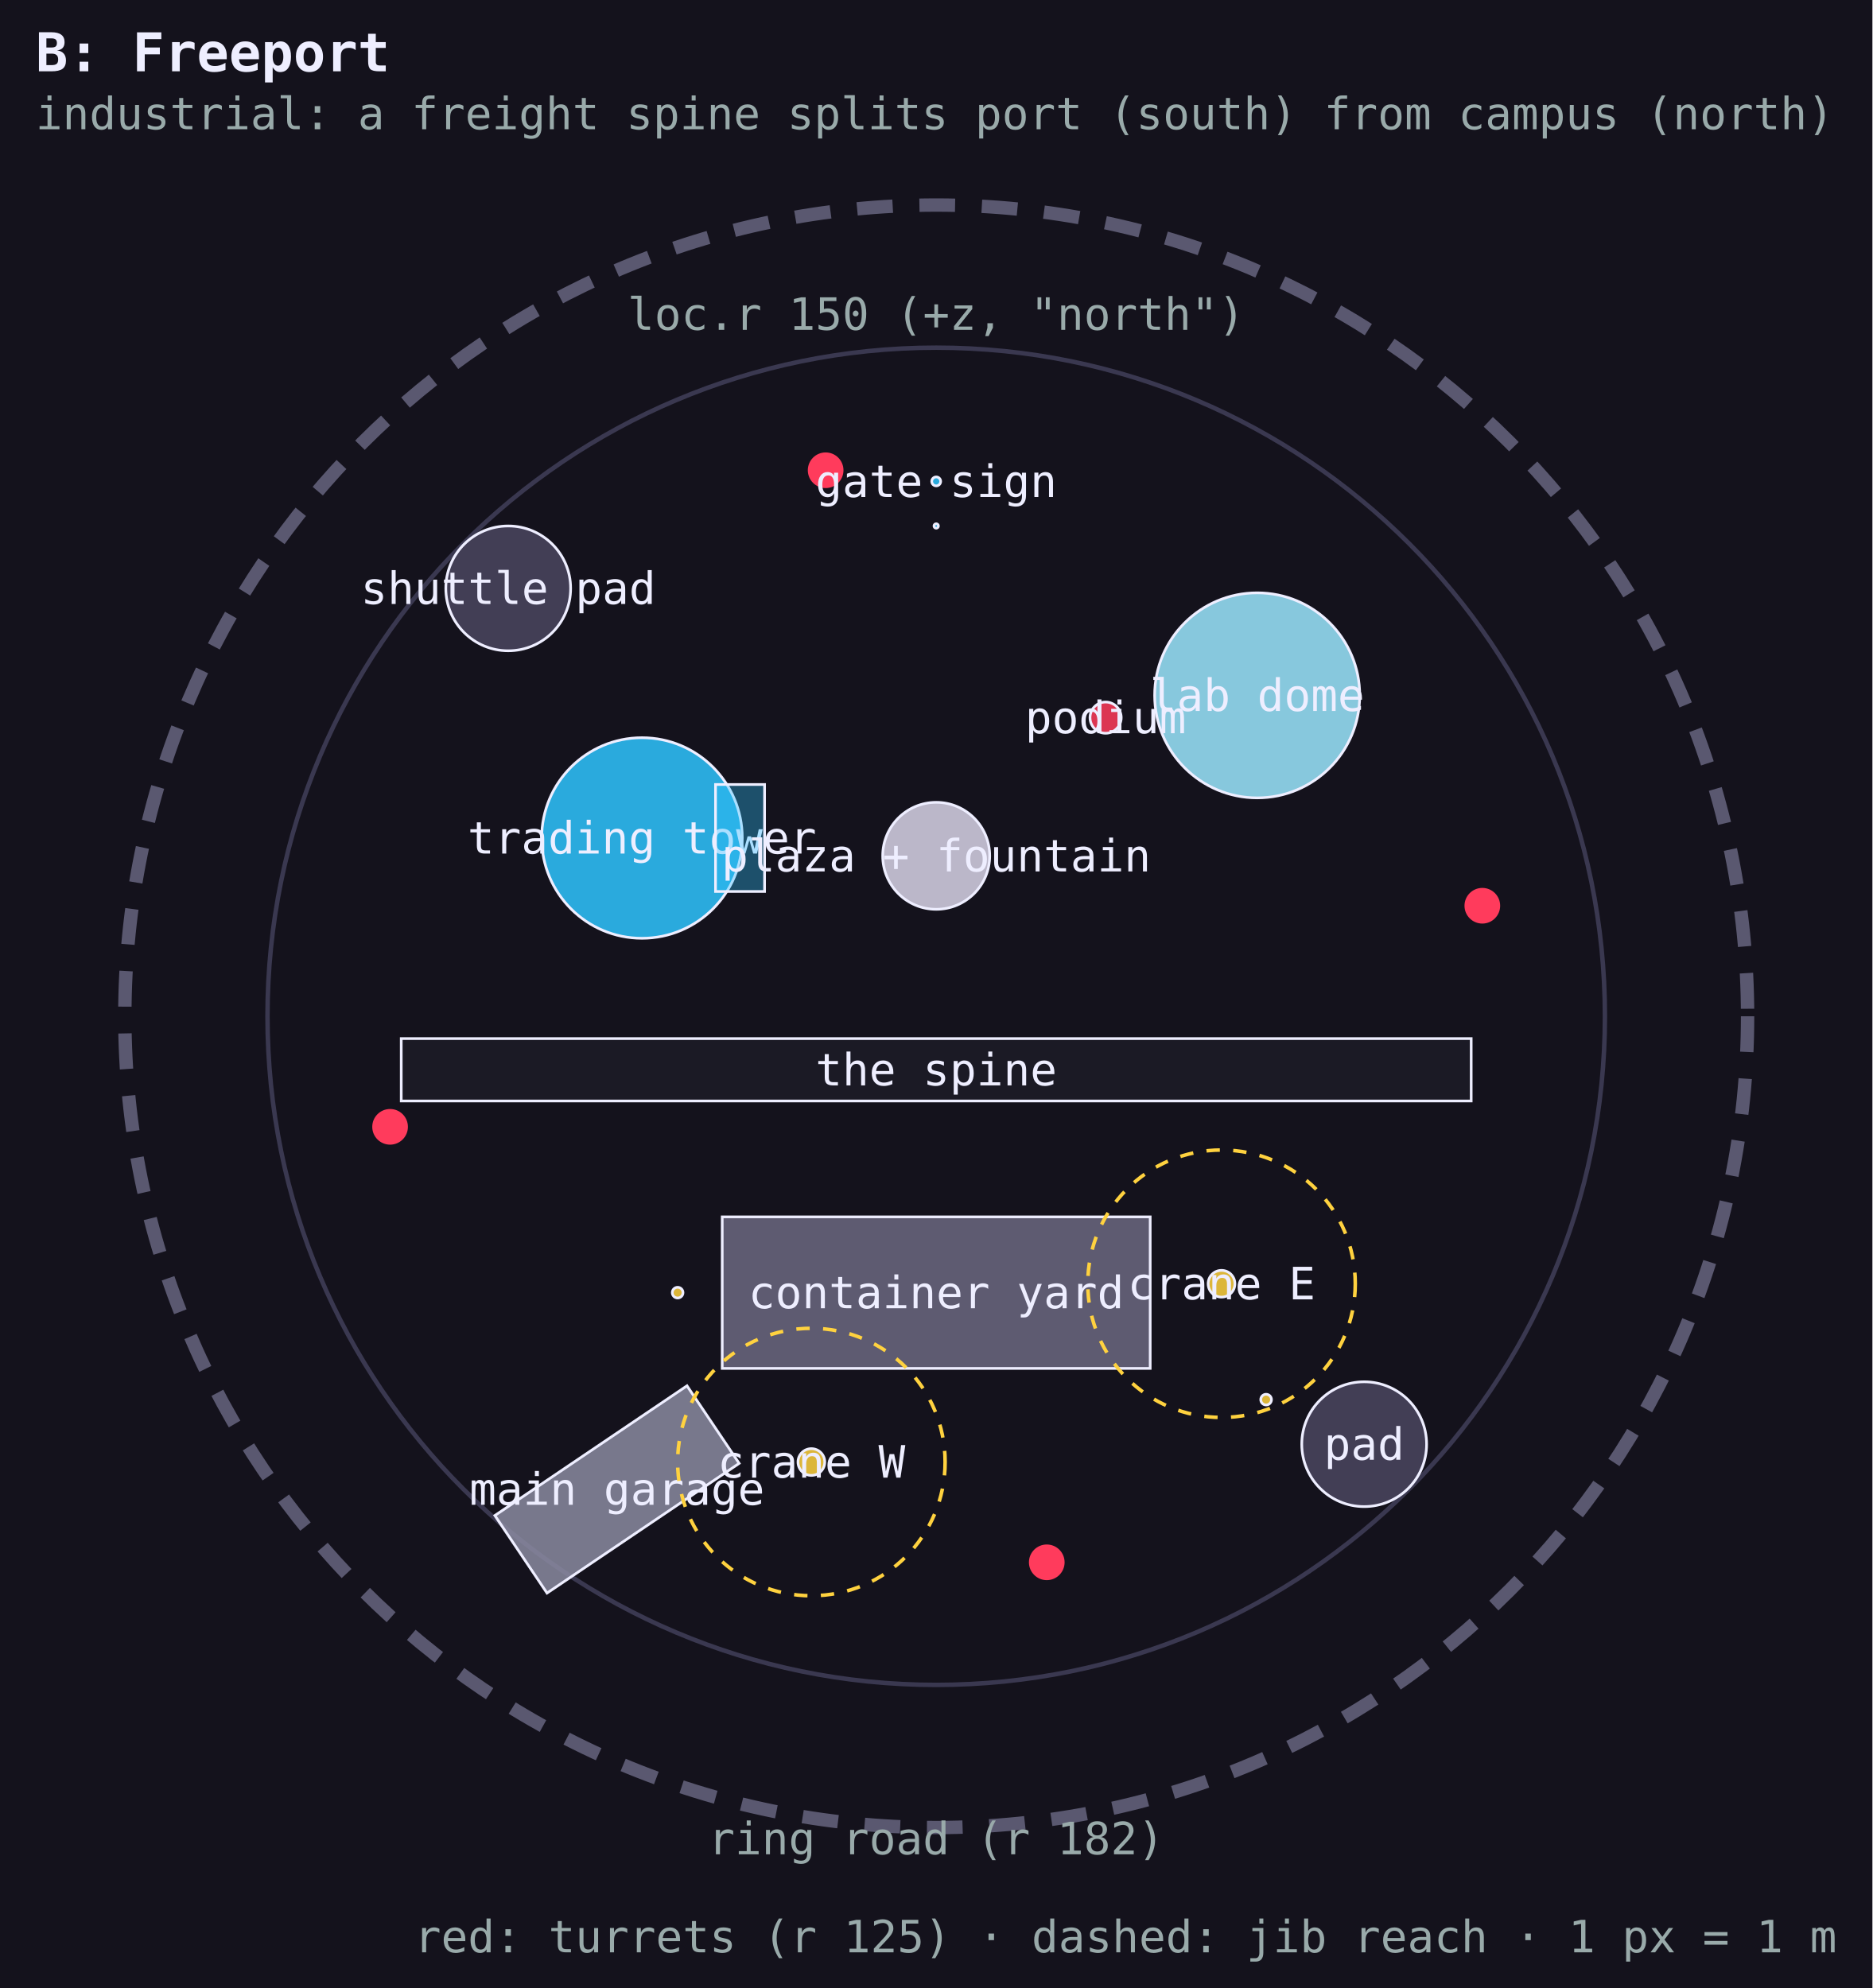
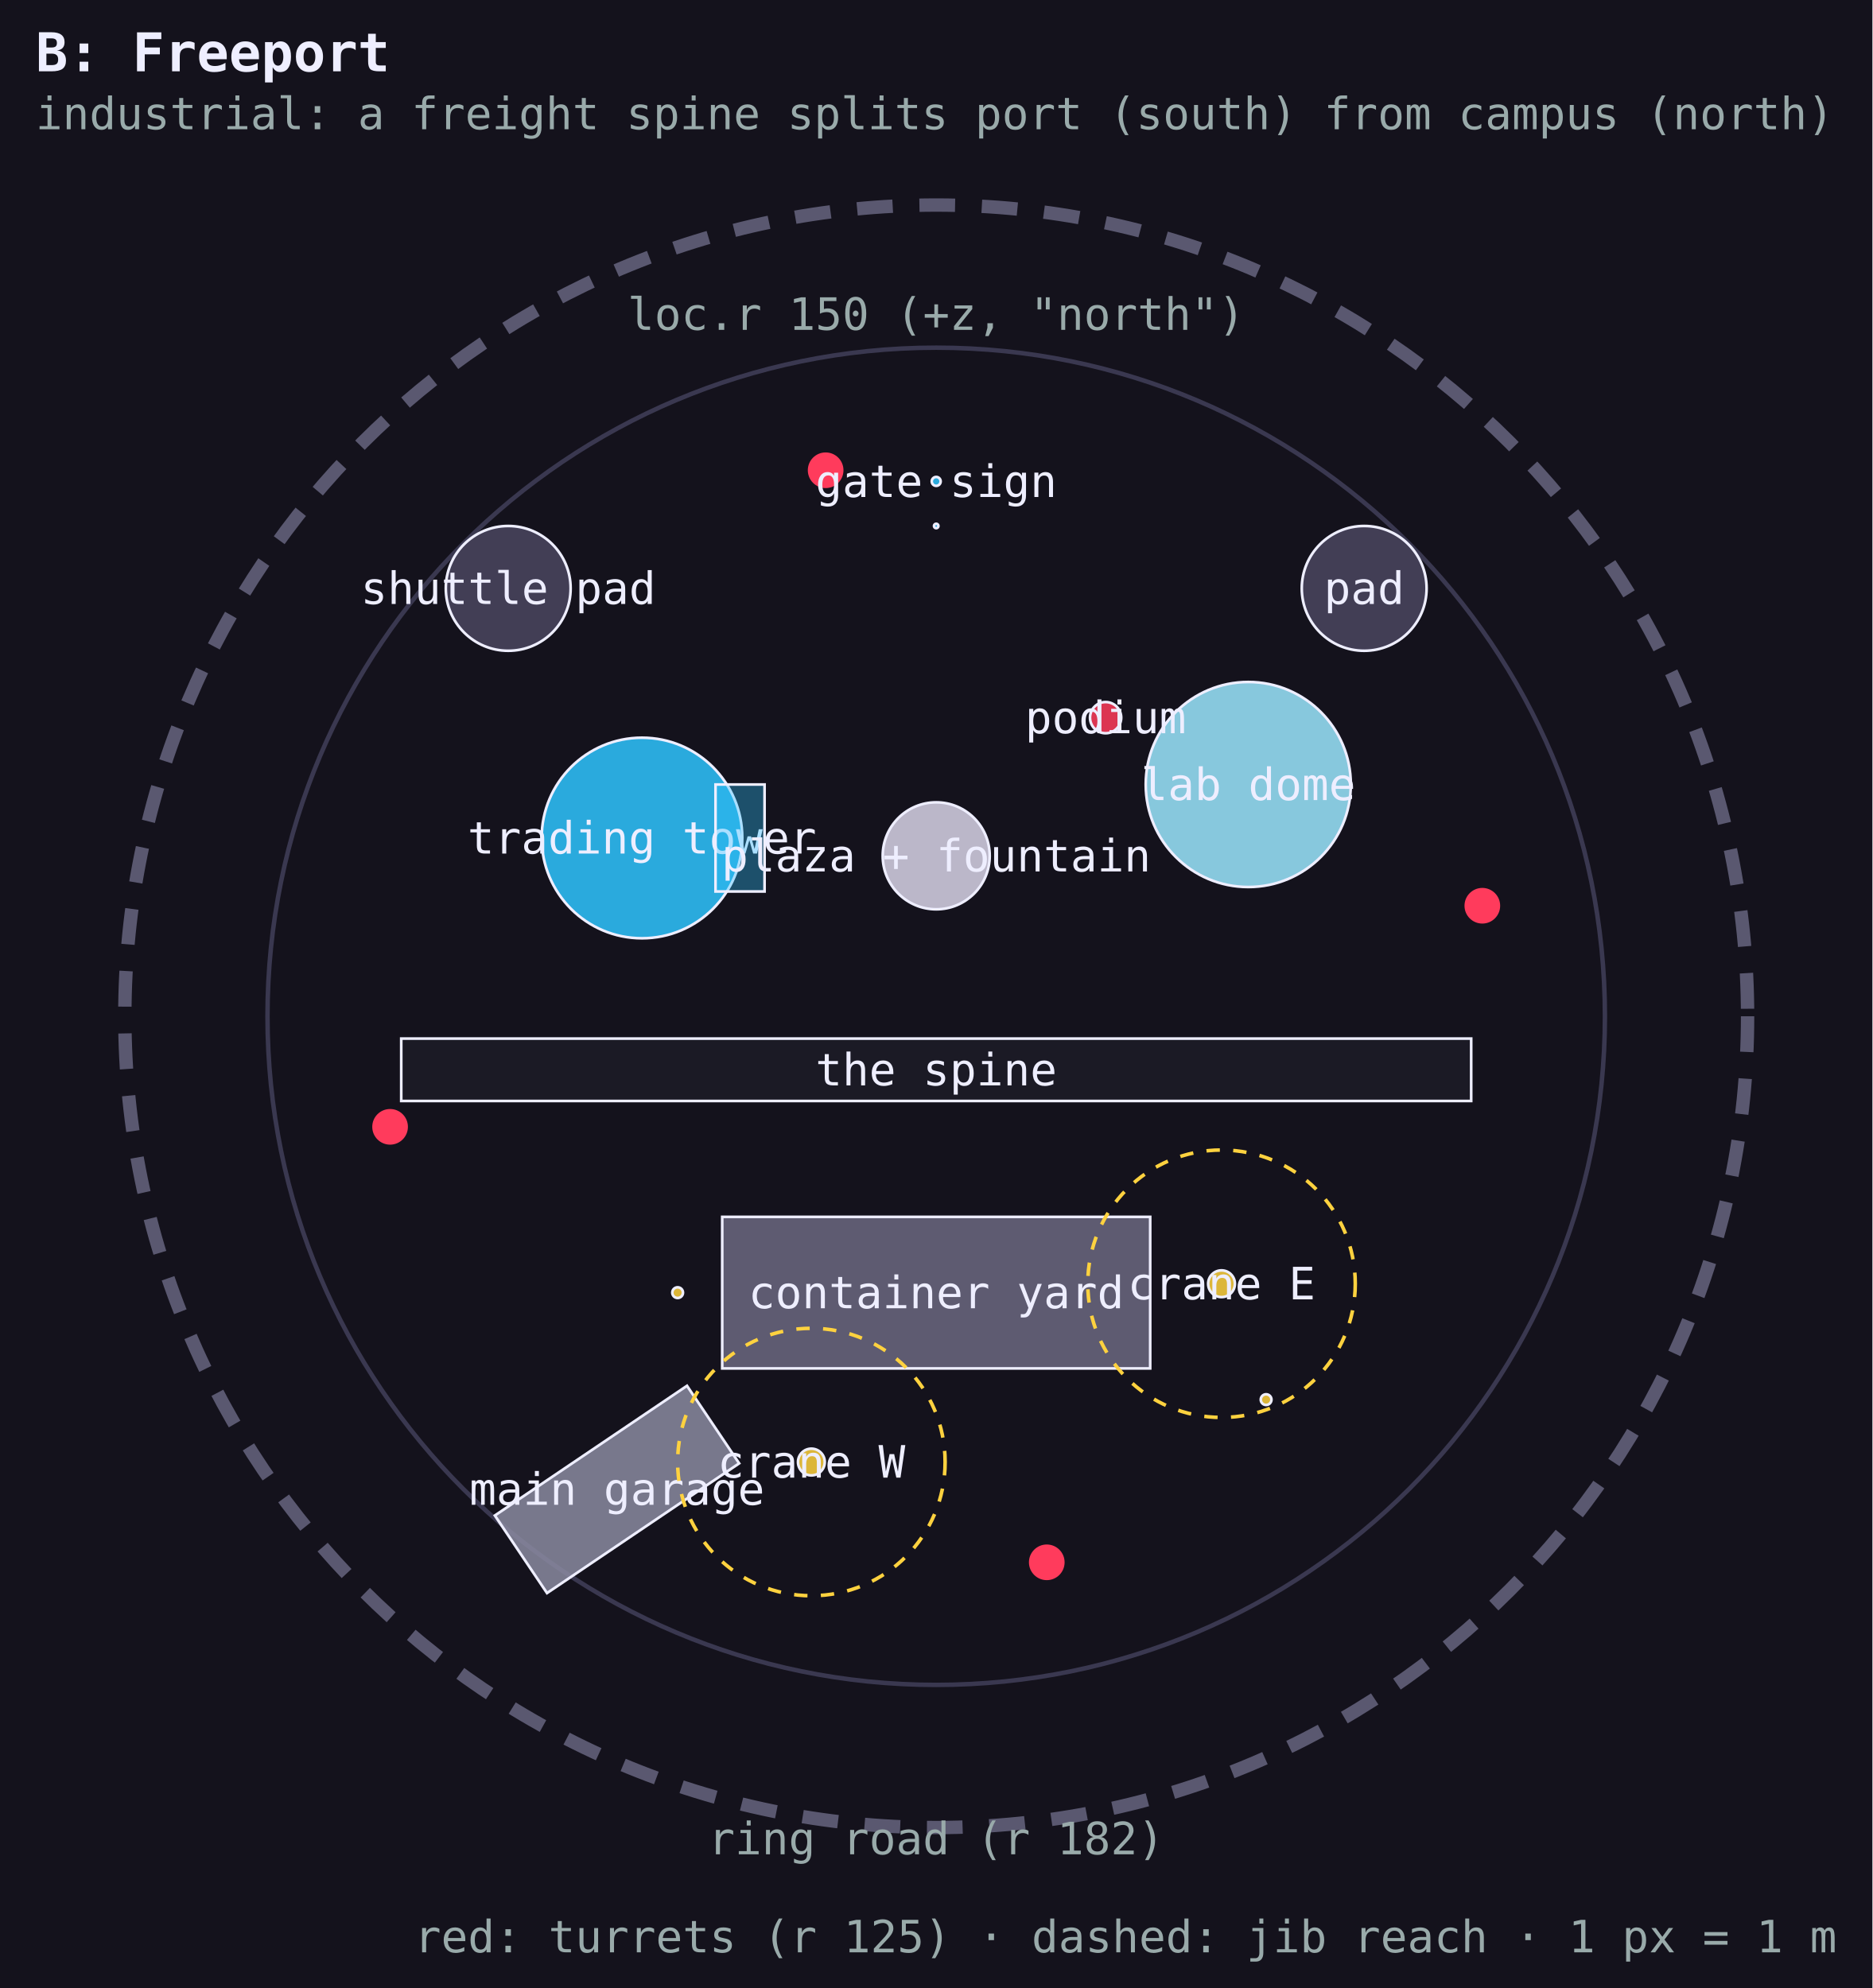
<svg xmlns="http://www.w3.org/2000/svg" width="420" height="446" viewBox="0 0 420 446" role="img" aria-label="B: Freeport: plan of the Meridian Exchange, industrial: a freight spine splits port (south) from campus (north)">
  <style>text{font:10px ui-monospace,Menlo,monospace;fill:#eef}.t{font-size:12px;font-weight:bold}.k{fill:#9aa}</style>
  <rect width="420" height="446" fill="#14121c" />
  <text x="8" y="16" class="t">B: Freeport</text>
  <text x="8" y="29" class="k">industrial: a freight spine splits port (south) from campus (north)</text>
  <circle cx="210.0" cy="228.0" r="182" fill="none" stroke="#5a5870" stroke-width="3" stroke-dasharray="8 6" />
  <text x="210.0" y="416.0" text-anchor="middle" class="k">ring road (r 182)</text>
  <circle cx="210.0" cy="228.0" r="150" fill="none" stroke="#3a3850" stroke-width="1" />
  <text x="210.0" y="74.0" text-anchor="middle" class="k">loc.r 150 (+z, "north")</text>
  <circle cx="332.5" cy="203.2" r="4" fill="#ff3b5c" />
  <circle cx="185.2" cy="105.5" r="4" fill="#ff3b5c" />
  <circle cx="87.5" cy="252.8" r="4" fill="#ff3b5c" />
  <circle cx="234.8" cy="350.5" r="4" fill="#ff3b5c" />
  <circle cx="144.0" cy="188.0" r="22.5" fill="#2ec4ff" fill-opacity="0.85" stroke="#eef" stroke-width="0.6" />
  <text x="144.0" y="191.5" text-anchor="middle">trading tower</text>
  <polygon points="160.5,176.0 160.5,200.0 171.5,200.0 171.5,176.0" fill="#2ec4ff" fill-opacity="0.35" stroke="#eef" stroke-width="0.6" />
  <circle cx="210.0" cy="192.0" r="12.0" fill="#d8d4e8" fill-opacity="0.85" stroke="#eef" stroke-width="0.6" />
  <text x="210.0" y="195.5" text-anchor="middle">plaza + fountain</text>
  <polygon points="90.0,247.0 330.0,247.0 330.0,233.0 90.0,233.0" fill="#2a2a38" fill-opacity="0.35" stroke="#eef" stroke-width="0.6" />
  <text x="210.0" y="243.5" text-anchor="middle">the spine</text>
-   <circle cx="282.0" cy="156.0" r="23.0" fill="#9be7ff" fill-opacity="0.85" stroke="#eef" stroke-width="0.6" />
-   <text x="282.0" y="159.5" text-anchor="middle">lab dome</text>
+   <circle cx="280.0" cy="176.0" r="23.0" fill="#9be7ff" fill-opacity="0.85" stroke="#eef" stroke-width="0.6" />
+   <text x="280.0" y="179.5" text-anchor="middle">lab dome</text>
  <polygon points="154.1,310.9 111.0,340.0 122.7,357.4 165.8,328.3" fill="#8a8aa0" fill-opacity="0.85" stroke="#eef" stroke-width="0.6" />
  <text x="138.4" y="337.6" text-anchor="middle">main garage</text>
  <polygon points="162.0,307.0 258.0,307.0 258.0,273.0 162.0,273.0" fill="#6b6880" fill-opacity="0.85" stroke="#eef" stroke-width="0.6" />
  <text x="210.0" y="293.5" text-anchor="middle">container yard</text>
  <circle cx="182.0" cy="328.0" r="3.0" fill="#ffd23f" fill-opacity="0.85" stroke="#eef" stroke-width="0.6" />
  <circle cx="182.0" cy="328.0" r="30" fill="none" stroke="#ffd23f" stroke-width="0.8" stroke-dasharray="3 3" />
  <text x="182.0" y="331.5" text-anchor="middle">crane W</text>
  <circle cx="274.0" cy="288.0" r="3.0" fill="#ffd23f" fill-opacity="0.85" stroke="#eef" stroke-width="0.6" />
  <circle cx="274.0" cy="288.0" r="30" fill="none" stroke="#ffd23f" stroke-width="0.8" stroke-dasharray="3 3" />
  <text x="274.0" y="291.5" text-anchor="middle">crane E</text>
  <circle cx="114.0" cy="132.0" r="14.0" fill="#4a4660" fill-opacity="0.85" stroke="#eef" stroke-width="0.6" />
  <text x="114.0" y="135.5" text-anchor="middle">shuttle pad</text>
-   <circle cx="306.0" cy="324.0" r="14.0" fill="#4a4660" fill-opacity="0.85" stroke="#eef" stroke-width="0.6" />
-   <text x="306.0" y="327.5" text-anchor="middle">pad</text>
+   <circle cx="306.0" cy="132.0" r="14.0" fill="#4a4660" fill-opacity="0.85" stroke="#eef" stroke-width="0.6" />
+   <text x="306.0" y="135.5" text-anchor="middle">pad</text>
  <circle cx="152.0" cy="290.0" r="1.2" fill="#ffd23f" fill-opacity="0.85" stroke="#eef" stroke-width="0.6" />
  <circle cx="284.0" cy="314.0" r="1.2" fill="#ffd23f" fill-opacity="0.85" stroke="#eef" stroke-width="0.6" />
  <circle cx="210.0" cy="108.0" r="1.0" fill="#2ec4ff" fill-opacity="0.85" stroke="#eef" stroke-width="0.6" />
  <text x="210.0" y="111.5" text-anchor="middle">gate sign</text>
  <circle cx="210.0" cy="118.0" r="0.5" fill="#2ec4ff" fill-opacity="0.85" stroke="#eef" stroke-width="0.6" />
  <circle cx="248.0" cy="161.0" r="3.5" fill="#ff3b5c" fill-opacity="0.85" stroke="#eef" stroke-width="0.6" />
  <text x="248.0" y="164.5" text-anchor="middle">podium</text>
  <text x="412" y="438" text-anchor="end" class="k">red: turrets (r 125) · dashed: jib reach · 1 px = 1 m</text>
</svg>
